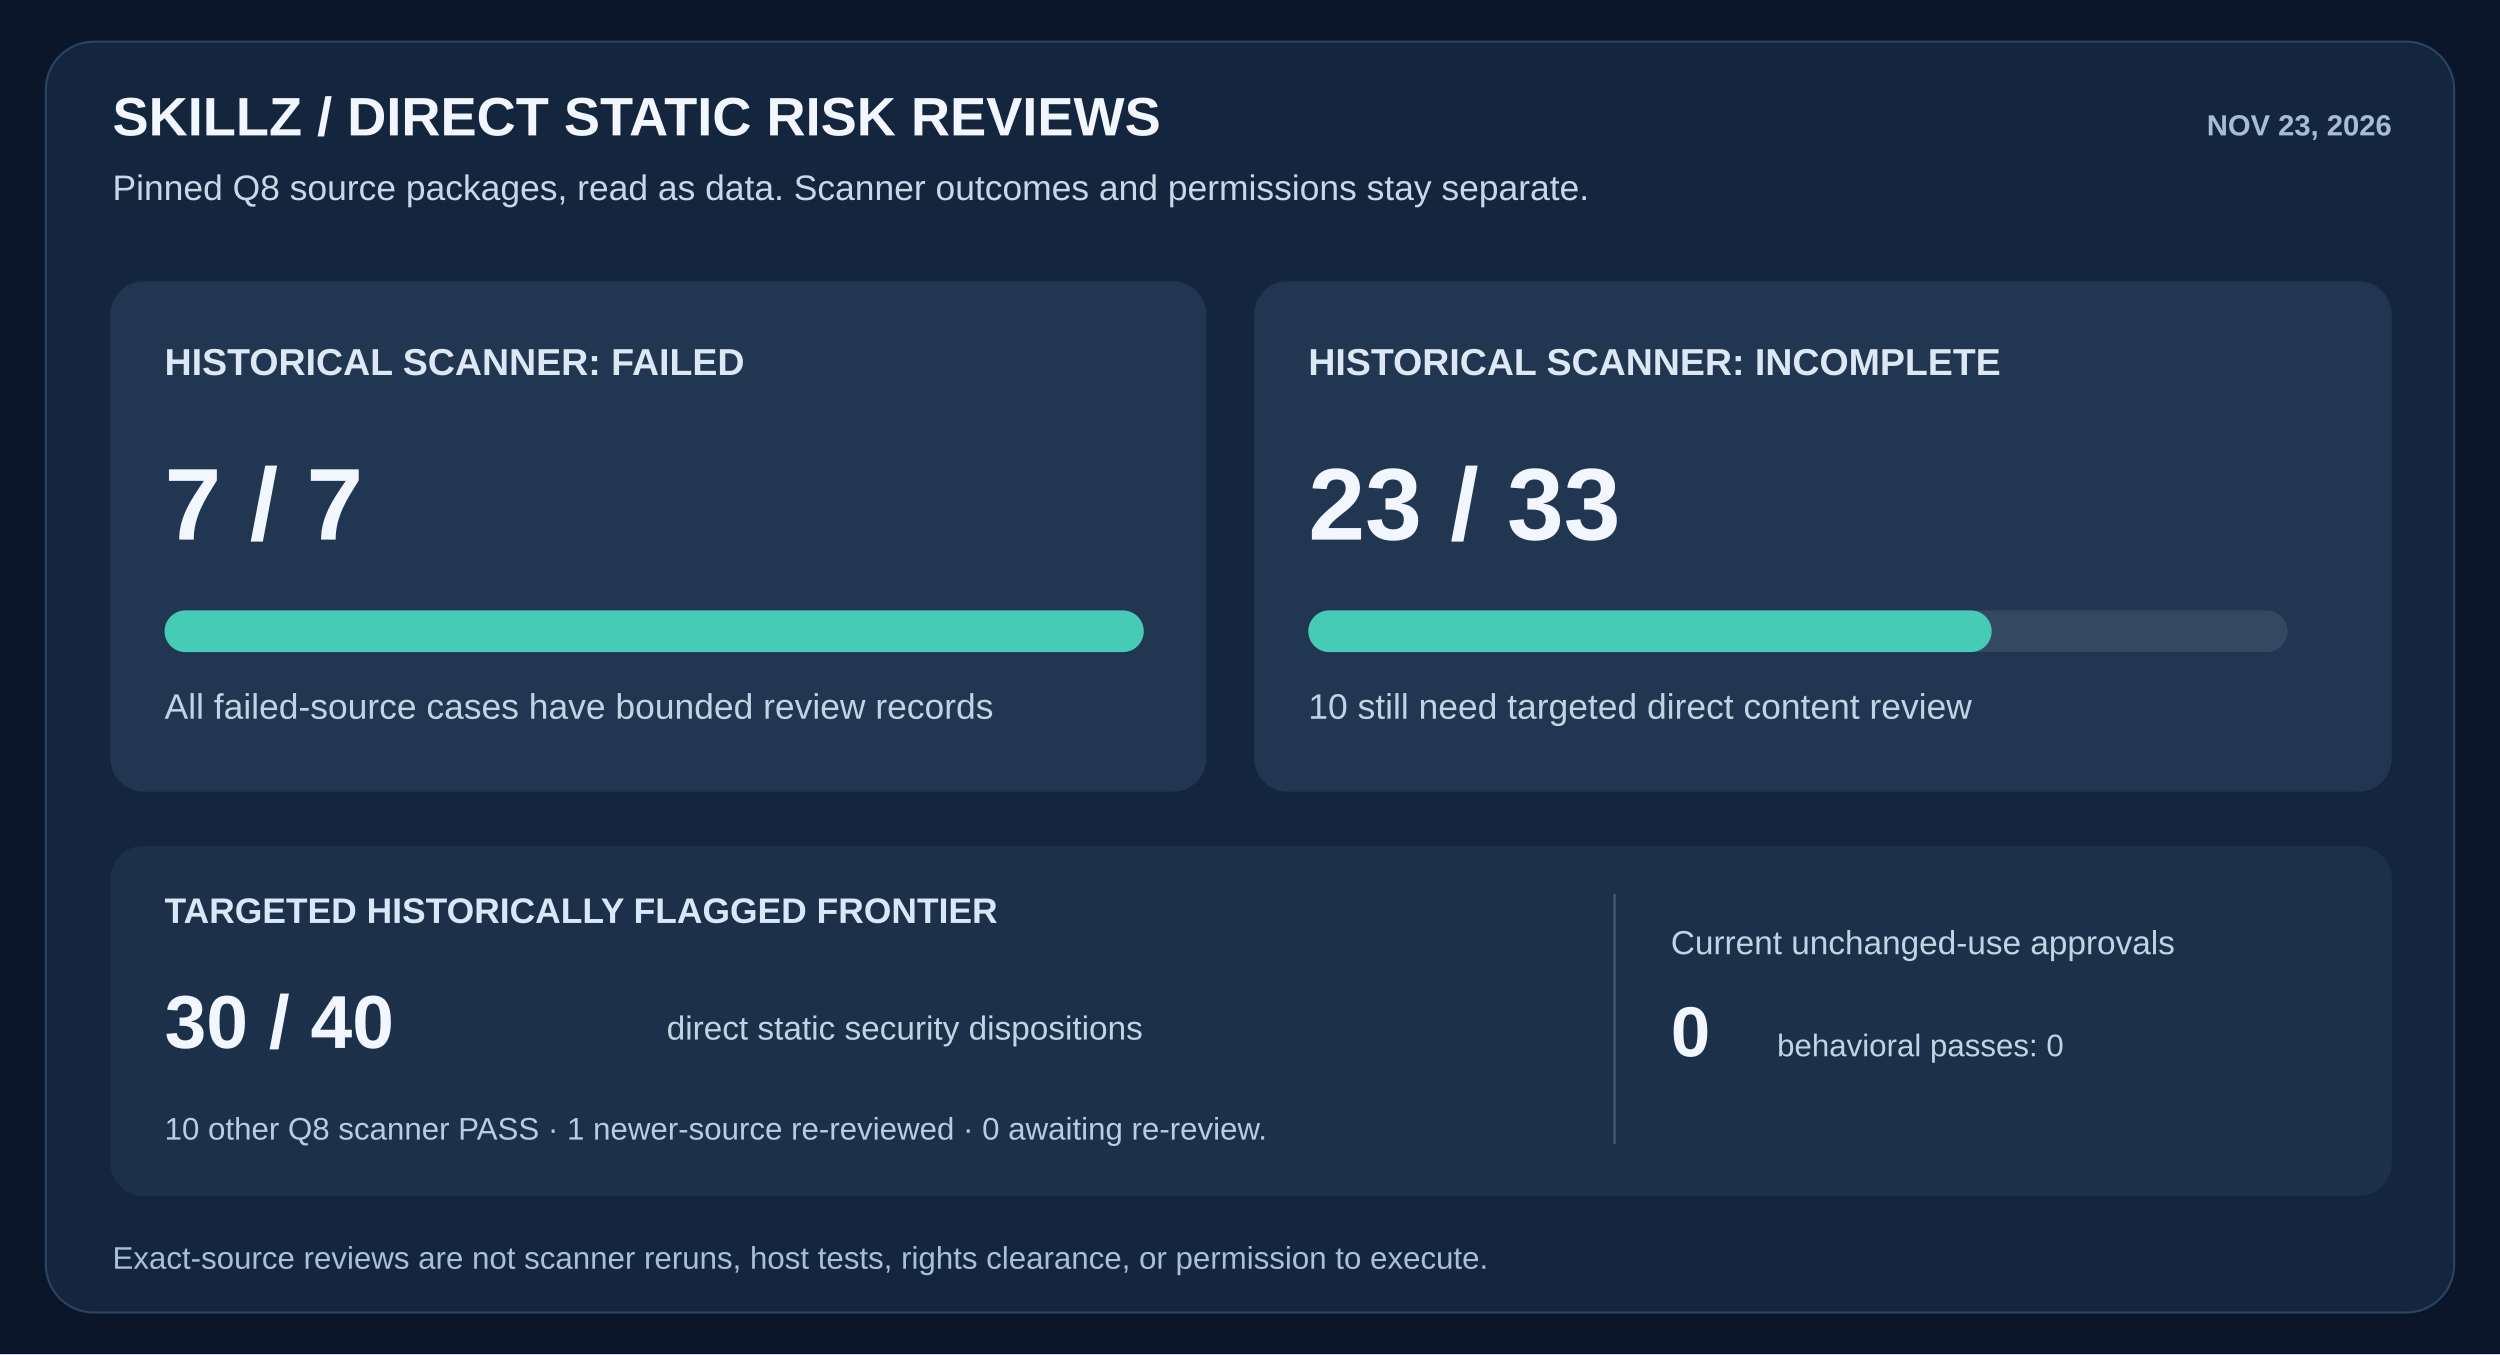
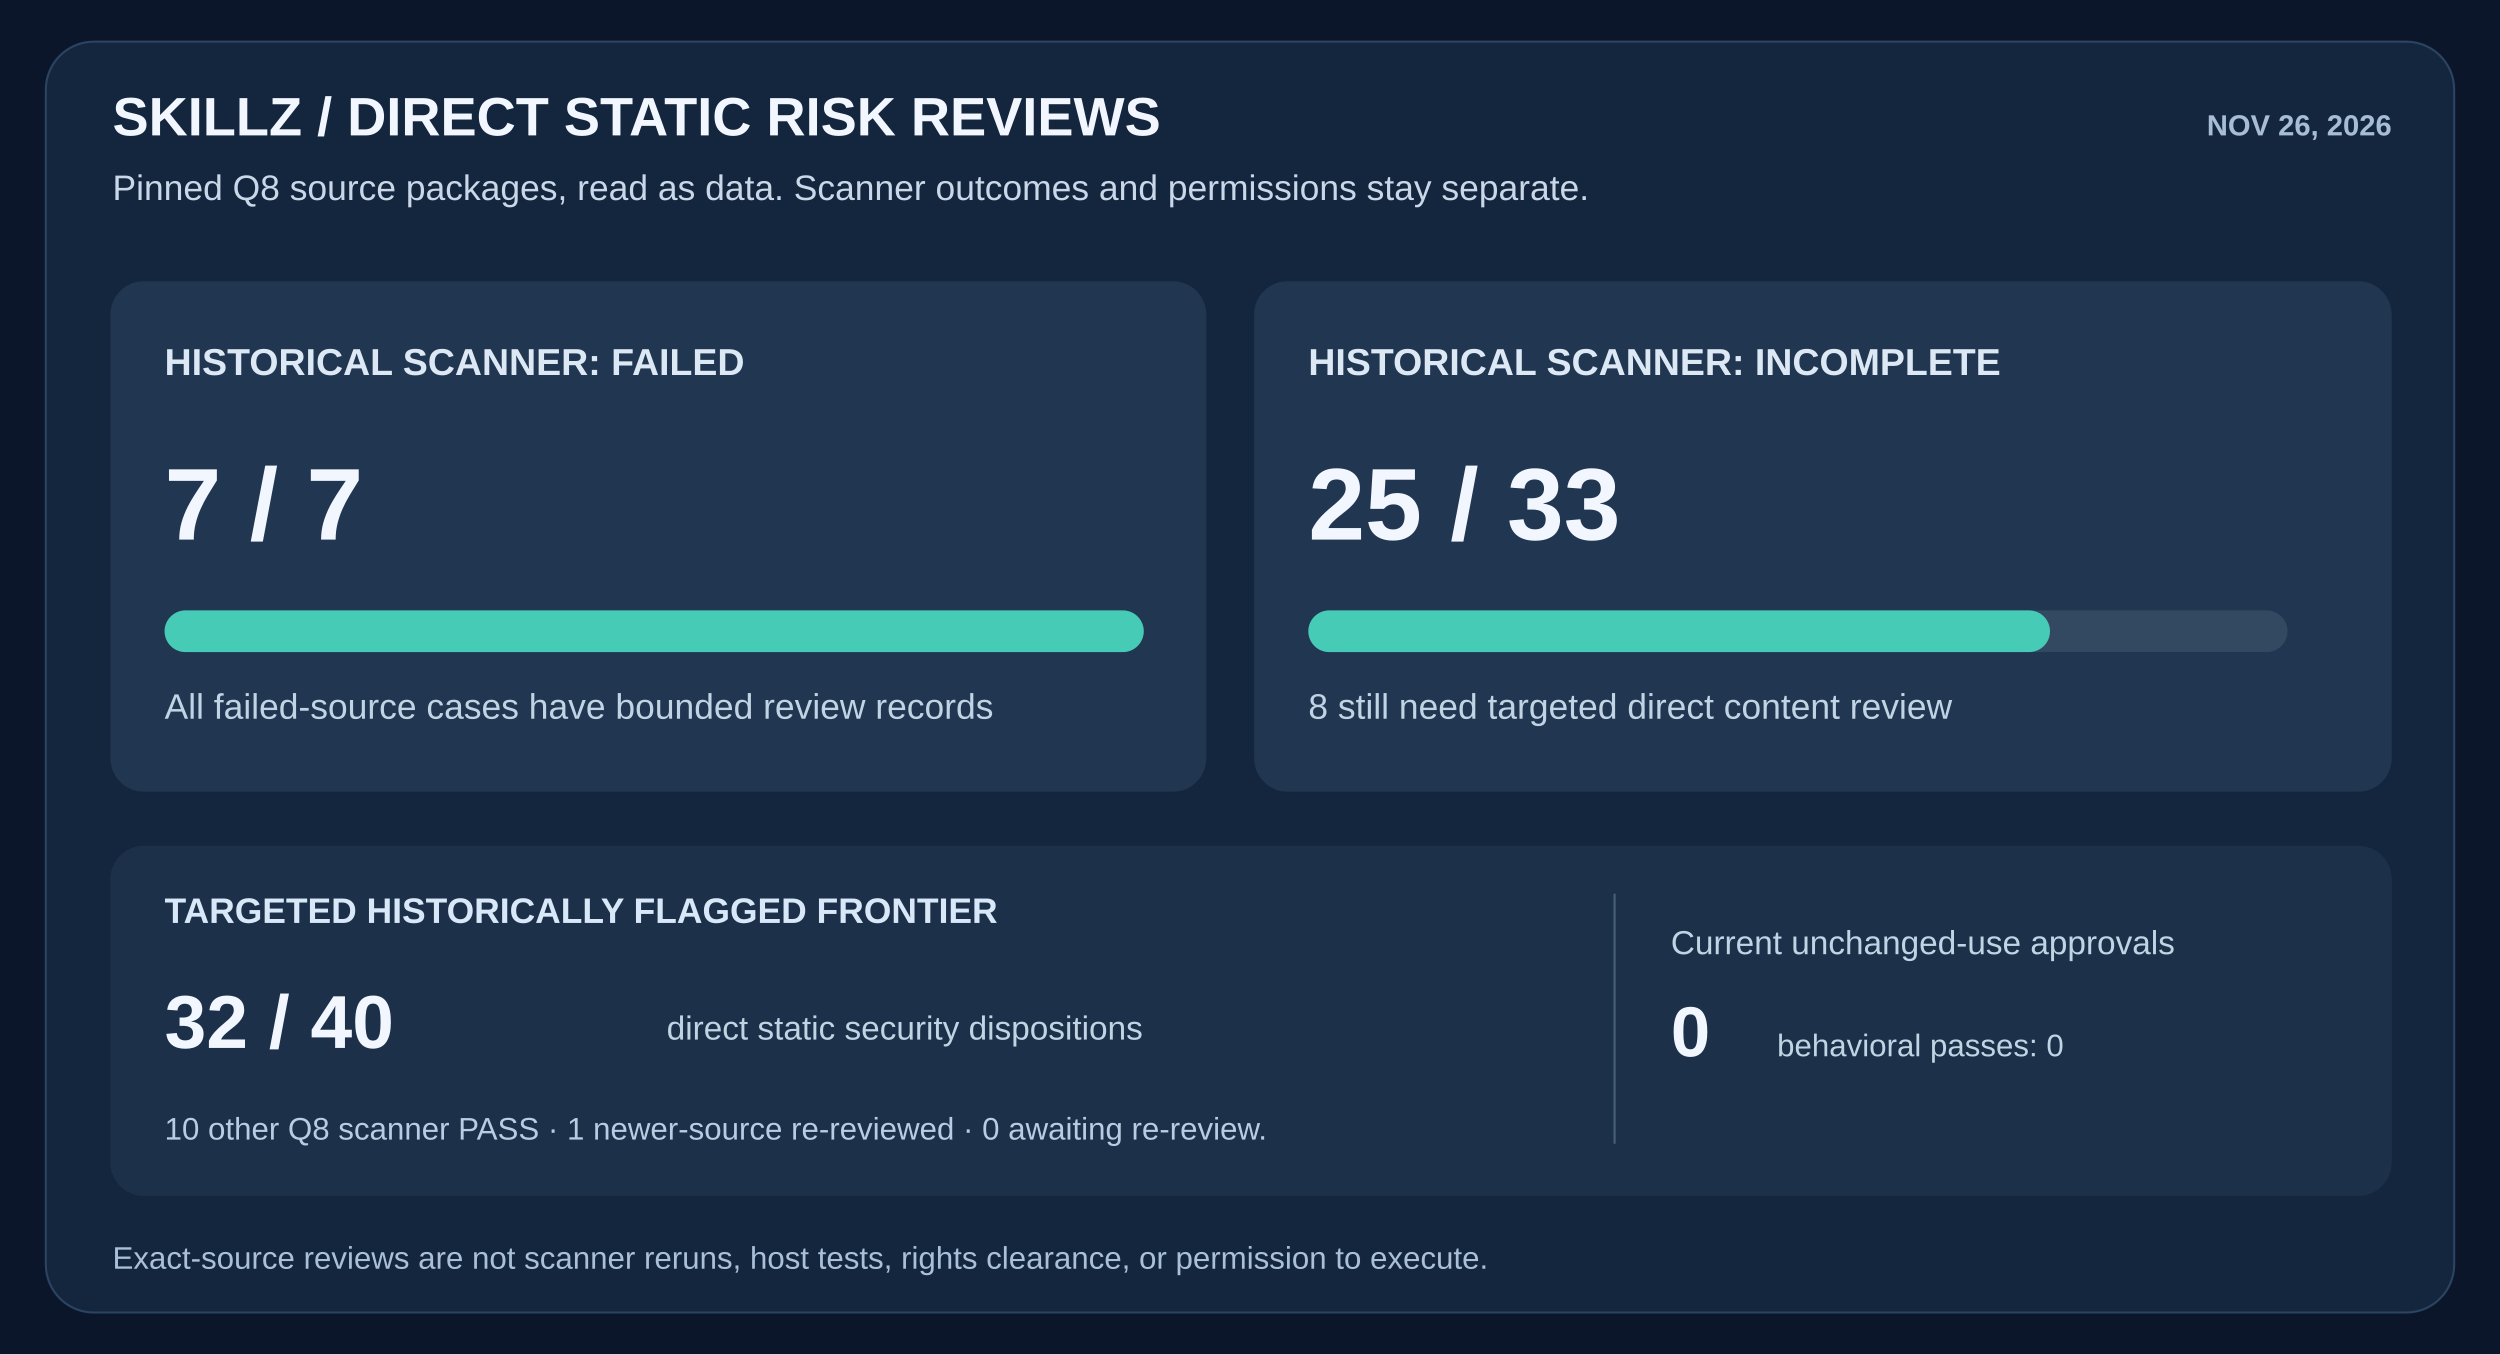
<svg xmlns="http://www.w3.org/2000/svg" width="1200" height="650" viewBox="0 0 1200 650" role="img" aria-labelledby="title desc">
  <rect width="1200" height="650" fill="#0b162a" />
  <rect x="22" y="20" width="1156" height="610" rx="23" fill="#14263d" stroke="#2a4462" />
  <text x="54" y="65" font-family="Arial,sans-serif" font-size="26" font-weight="700" fill="#f2f6ff">SKILLZ / DIRECT STATIC RISK REVIEWS</text>
-   <text x="1148" y="65" font-family="Arial,sans-serif" text-anchor="end" font-size="14" font-weight="700" fill="#a6bdd5">NOV 23, 2026</text>
+   <text x="1148" y="65" font-family="Arial,sans-serif" text-anchor="end" font-size="14" font-weight="700" fill="#a6bdd5">NOV 26, 2026</text>
  <text x="54" y="96" font-family="Arial,sans-serif" font-size="17" fill="#c9d7e8">Pinned Q8 source packages, read as data. Scanner outcomes and permissions stay separate.</text>
  <rect x="53" y="135" width="526" height="245" rx="16" fill="#213651" />
  <rect x="602" y="135" width="546" height="245" rx="16" fill="#213651" />
  <text x="79" y="180" font-family="Arial,sans-serif" font-size="18" font-weight="700" fill="#dde8f5">HISTORICAL SCANNER: FAILED</text>
  <text x="628" y="180" font-family="Arial,sans-serif" font-size="18" font-weight="700" fill="#dde8f5">HISTORICAL SCANNER: INCOMPLETE</text>
  <text x="79" y="259" font-family="Arial,sans-serif" font-size="49" font-weight="800" fill="#f2f6ff">7 / 7</text>
-   <text x="628" y="259" font-family="Arial,sans-serif" font-size="49" font-weight="800" fill="#f2f6ff">23 / 33</text>
+   <text x="628" y="259" font-family="Arial,sans-serif" font-size="49" font-weight="800" fill="#f2f6ff">25 / 33</text>
  <rect x="79" y="293" width="470" height="20" rx="10" fill="#334962" />
  <rect x="79" y="293" width="470" height="20" rx="10" fill="#46cbb6" />
  <rect x="628" y="293" width="470" height="20" rx="10" fill="#334962" />
-   <rect x="628" y="293" width="328" height="20" rx="10" fill="#46cbb6" />
+   <rect x="628" y="293" width="356" height="20" rx="10" fill="#46cbb6" />
  <text x="79" y="345" font-family="Arial,sans-serif" font-size="17" fill="#c0d4e4">All failed-source cases have bounded review records</text>
-   <text x="628" y="345" font-family="Arial,sans-serif" font-size="17" fill="#c0d4e4">10 still need targeted direct content review</text>
+   <text x="628" y="345" font-family="Arial,sans-serif" font-size="17" fill="#c0d4e4">8 still need targeted direct content review</text>
  <rect x="53" y="406" width="1095" height="168" rx="16" fill="#1c3149" />
  <text x="79" y="443" font-family="Arial,sans-serif" font-size="17" font-weight="700" fill="#d8e8f8">TARGETED HISTORICALLY FLAGGED FRONTIER</text>
-   <text x="79" y="503" font-family="Arial,sans-serif" font-size="36" font-weight="750" fill="#f1f6ff">30 / 40</text>
+   <text x="79" y="503" font-family="Arial,sans-serif" font-size="36" font-weight="750" fill="#f1f6ff">32 / 40</text>
  <text x="320" y="499" font-family="Arial,sans-serif" font-size="16" fill="#c0d4e4">direct static security dispositions</text>
  <text x="79" y="547" font-family="Arial,sans-serif" font-size="15" fill="#b7cde2">10 other Q8 scanner PASS · 1 newer-source re-reviewed · 0 awaiting re-review.</text>
  <line x1="775" y1="429" x2="775" y2="549" stroke="#466079" stroke-width="1" />
  <text x="802" y="458" font-family="Arial,sans-serif" font-size="16" fill="#c0d4e4">Current unchanged-use approvals</text>
  <text x="802" y="507" font-family="Arial,sans-serif" font-size="34" font-weight="800" fill="#f1f6ff">0</text>
  <text x="853" y="507" font-family="Arial,sans-serif" font-size="15" fill="#c0d4e4">behavioral passes: 0</text>
  <text x="54" y="609" font-family="Arial,sans-serif" font-size="15" fill="#a9c0d8">Exact-source reviews are not scanner reruns, host tests, rights clearance, or permission to execute.</text>
</svg>
